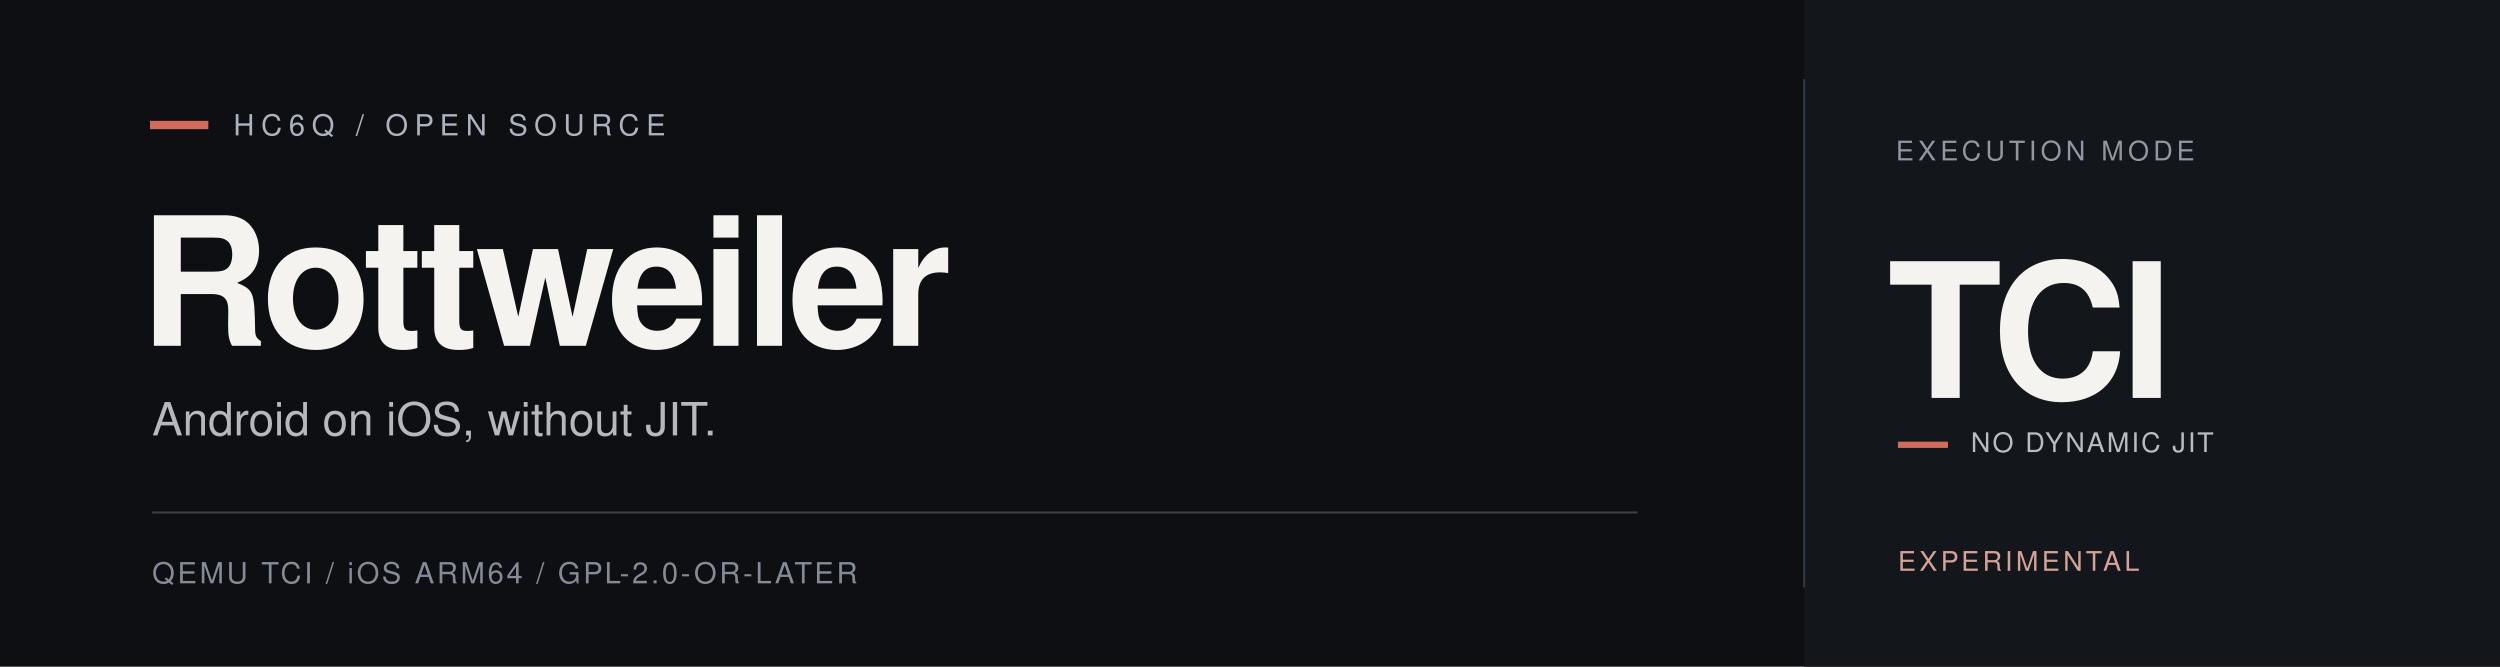
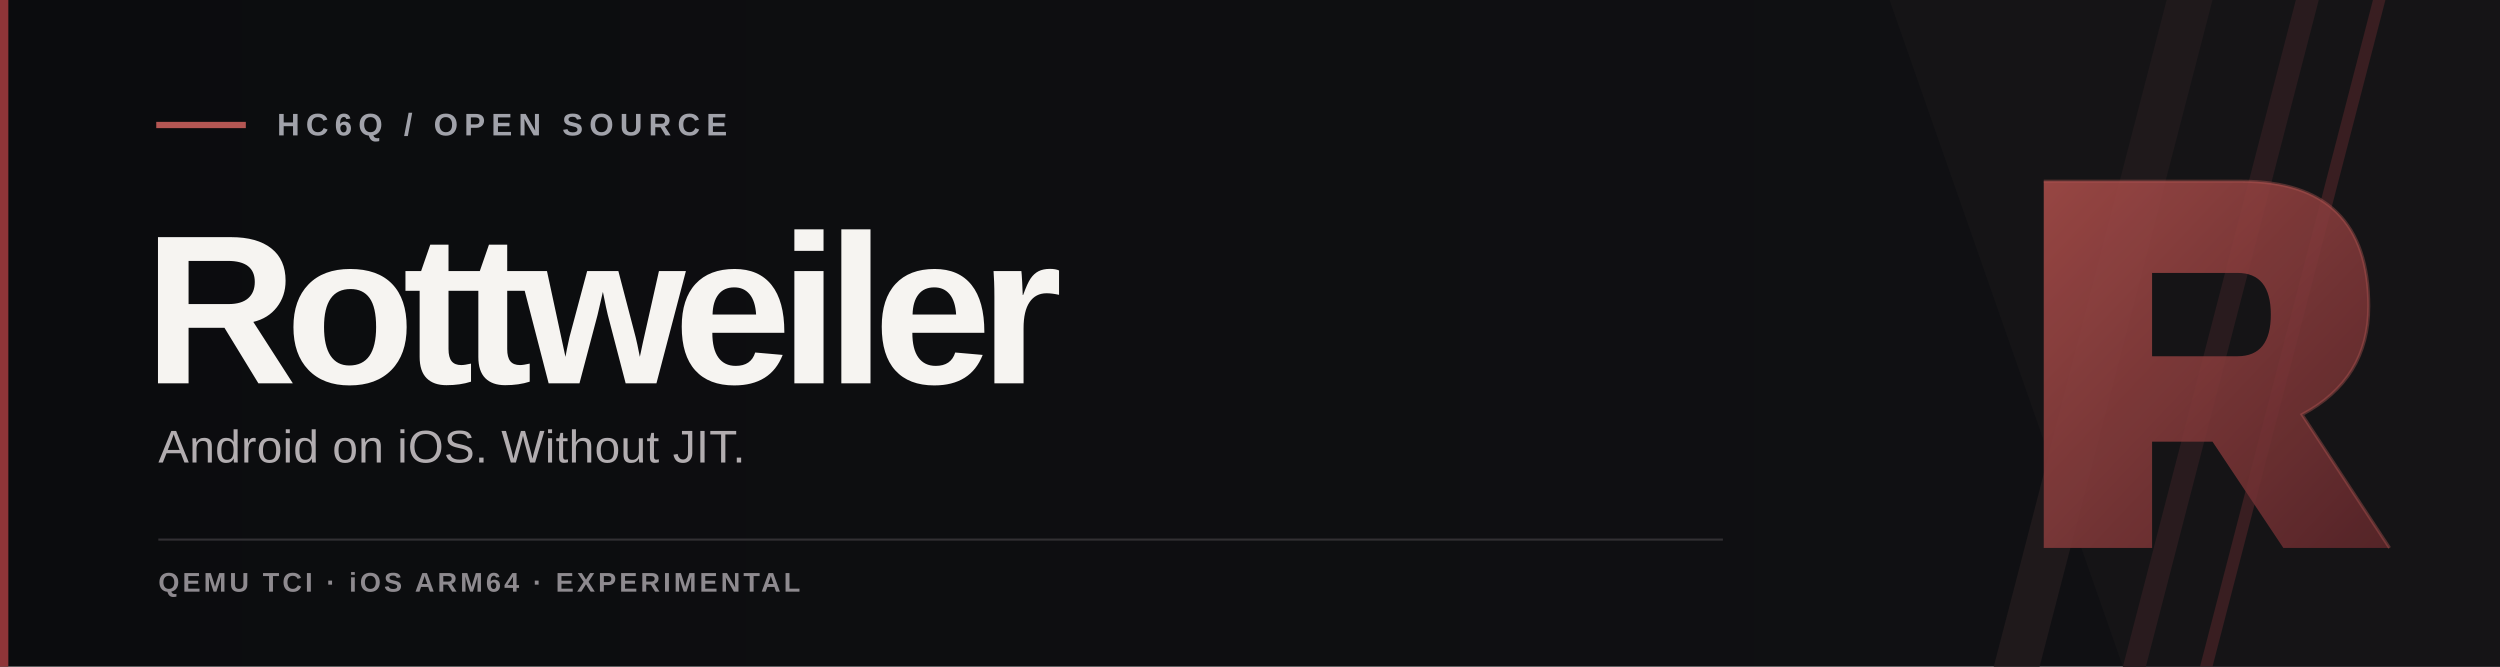
<svg xmlns="http://www.w3.org/2000/svg" width="1200" height="320" viewBox="0 0 1200 320" role="img" aria-labelledby="title desc">
-   <rect width="1200" height="320" fill="#0D0F12" />
-   <rect x="866" width="334" height="320" fill="#13161B" />
-   <line x1="866" y1="38" x2="866" y2="282" stroke="#333840" />
-   <rect x="72" y="58" width="28" height="4" fill="#D36B5C" />
-   <text x="112" y="65" fill="#ACB3BE" font-family="-apple-system, BlinkMacSystemFont, Helvetica, Arial, sans-serif" font-size="14" letter-spacing="3.2">HC6Q / OPEN SOURCE</text>
-   <text x="67" y="166" fill="#F4F3F0" font-family="-apple-system, BlinkMacSystemFont, Helvetica, Arial, sans-serif" font-size="86" font-weight="700" letter-spacing="-3">Rottweiler</text>
-   <text x="73" y="209" fill="#B6B8BD" font-family="-apple-system, BlinkMacSystemFont, Helvetica, Arial, sans-serif" font-size="22">Android on iOS, without JIT.</text>
-   <line x1="73" y1="246" x2="786" y2="246" stroke="#3A3D43" />
-   <text x="73" y="280" fill="#858B96" font-family="-apple-system, BlinkMacSystemFont, Helvetica, Arial, sans-serif" font-size="14" letter-spacing="1.3">QEMU TCI    /    iOS ARM64    /    GPL-2.0-OR-LATER</text>
-   <text x="910" y="77" fill="#9097A0" font-family="-apple-system, BlinkMacSystemFont, Helvetica, Arial, sans-serif" font-size="13" letter-spacing="2">EXECUTION MODE</text>
-   <text x="906" y="191" fill="#F4F3F0" font-family="-apple-system, BlinkMacSystemFont, Helvetica, Arial, sans-serif" font-size="90" font-weight="700" letter-spacing="-3">TCI</text>
-   <rect x="911" y="212" width="24" height="3" fill="#D36B5C" />
-   <text x="946" y="217" fill="#B7BCC5" font-family="-apple-system, BlinkMacSystemFont, Helvetica, Arial, sans-serif" font-size="13" letter-spacing="1">NO DYNAMIC JIT</text>
-   <text x="911" y="274" fill="#D6A298" font-family="-apple-system, BlinkMacSystemFont, Helvetica, Arial, sans-serif" font-size="13" letter-spacing="1.6">EXPERIMENTAL</text>
+   <defs>
+     <linearGradient id="bg" x1="0" y1="0" x2="1" y2="0">
+       <stop offset="0" stop-color="#0b0c0e" />
+       <stop offset="1" stop-color="#111114" />
+     </linearGradient>
+     <linearGradient id="mark" x1="0" y1="0" x2="1" y2="1">
+       <stop offset="0" stop-color="#a74c49" />
+       <stop offset="1" stop-color="#5c262a" />
+     </linearGradient>
+     <clipPath id="canvas">
+       <rect width="1200" height="320" rx="0" />
+     </clipPath>
+   </defs>
+   <g clip-path="url(#canvas)">
+     <rect width="1200" height="320" fill="url(#bg)" />
+     <rect width="4" height="320" fill="#8f3538" />
+     <path d="M907 0 L1200 0 L1200 320 L1019 320Z" fill="#151416" />
+     <path d="M1040 0 L1062 0 L979 320 L957 320Z" fill="#1f191b" />
+     <path d="M1102 0 L1113 0 L1030 320 L1019 320Z" fill="#291b1e" />
+     <path d="M1139 0 L1145 0 L1062 320 L1056 320Z" fill="#632a2e" opacity=".45" />
+     <path d="M75 60 H118" stroke="#B45653" stroke-width="3" />
+     <text x="133" y="65" fill="#A1A2AA" font-family="-apple-system, BlinkMacSystemFont, 'Segoe UI', Arial, sans-serif" font-size="15" font-weight="600" letter-spacing="3">HC6Q  /  OPEN SOURCE</text>
+     <text x="69" y="184" fill="#F6F4F1" font-family="-apple-system, BlinkMacSystemFont, 'Segoe UI', Arial, sans-serif" font-size="102" font-weight="800" letter-spacing="-5.8">Rottweiler</text>
+     <text x="76" y="222" fill="#B2ADB0" font-family="-apple-system, BlinkMacSystemFont, 'Segoe UI', Arial, sans-serif" font-size="22" font-weight="400" letter-spacing="0.2">Android on iOS. Without JIT.</text>
+     <path d="M76 259 H827" stroke="#323033" stroke-width="1" />
+     <text x="76" y="284" fill="#8E8A8F" font-family="-apple-system, BlinkMacSystemFont, 'Segoe UI', Arial, sans-serif" font-size="13" font-weight="600" letter-spacing="1.5">QEMU TCI  ·  iOS ARM64  ·  EXPERIMENTAL</text>
+     <g opacity=".89" transform="translate(990 69)">
+       <path d="M-9 18 H86 Q147 18 147 78 Q147 113 115 130 L157 194 H106 L72 143 H43 V194 H-9 Z M43 62 V102 H84 Q100 102 100 82 Q100 62 84 62Z" fill="url(#mark)" fill-rule="evenodd" />
+       <path d="M-9 18 H86 Q147 18 147 78 Q147 113 115 130 L157 194" stroke="#C7615C" stroke-opacity=".4" stroke-width="1.5" fill="none" />
+     </g>
+   </g>
</svg>
